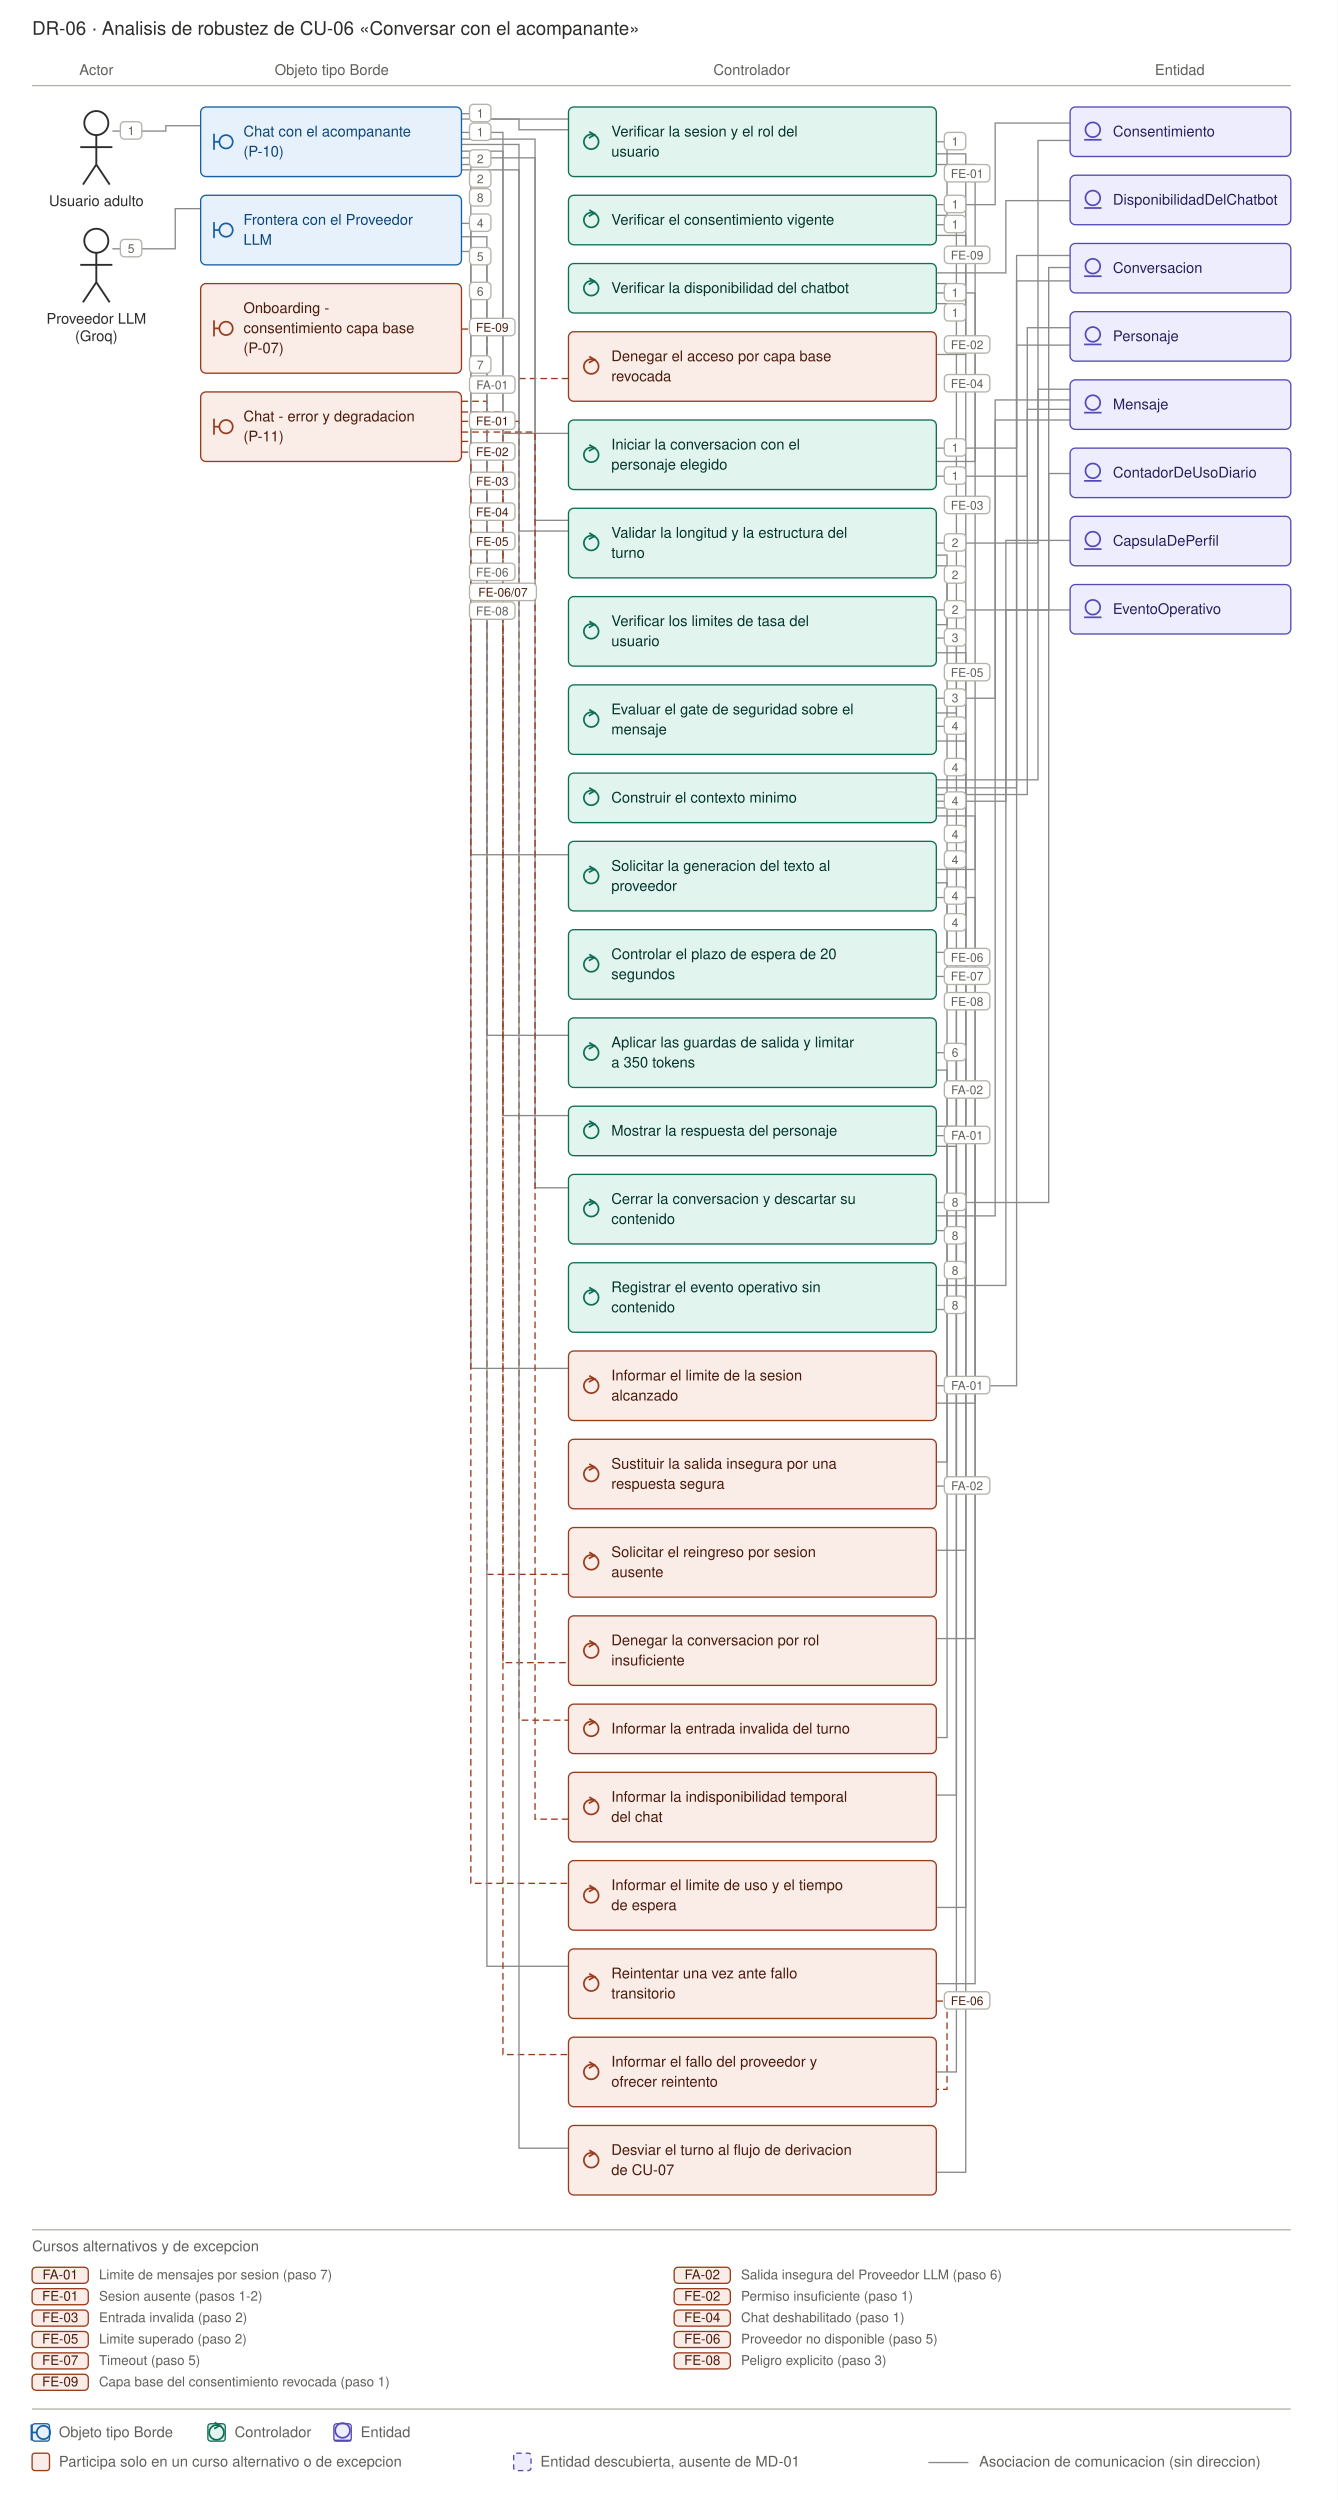
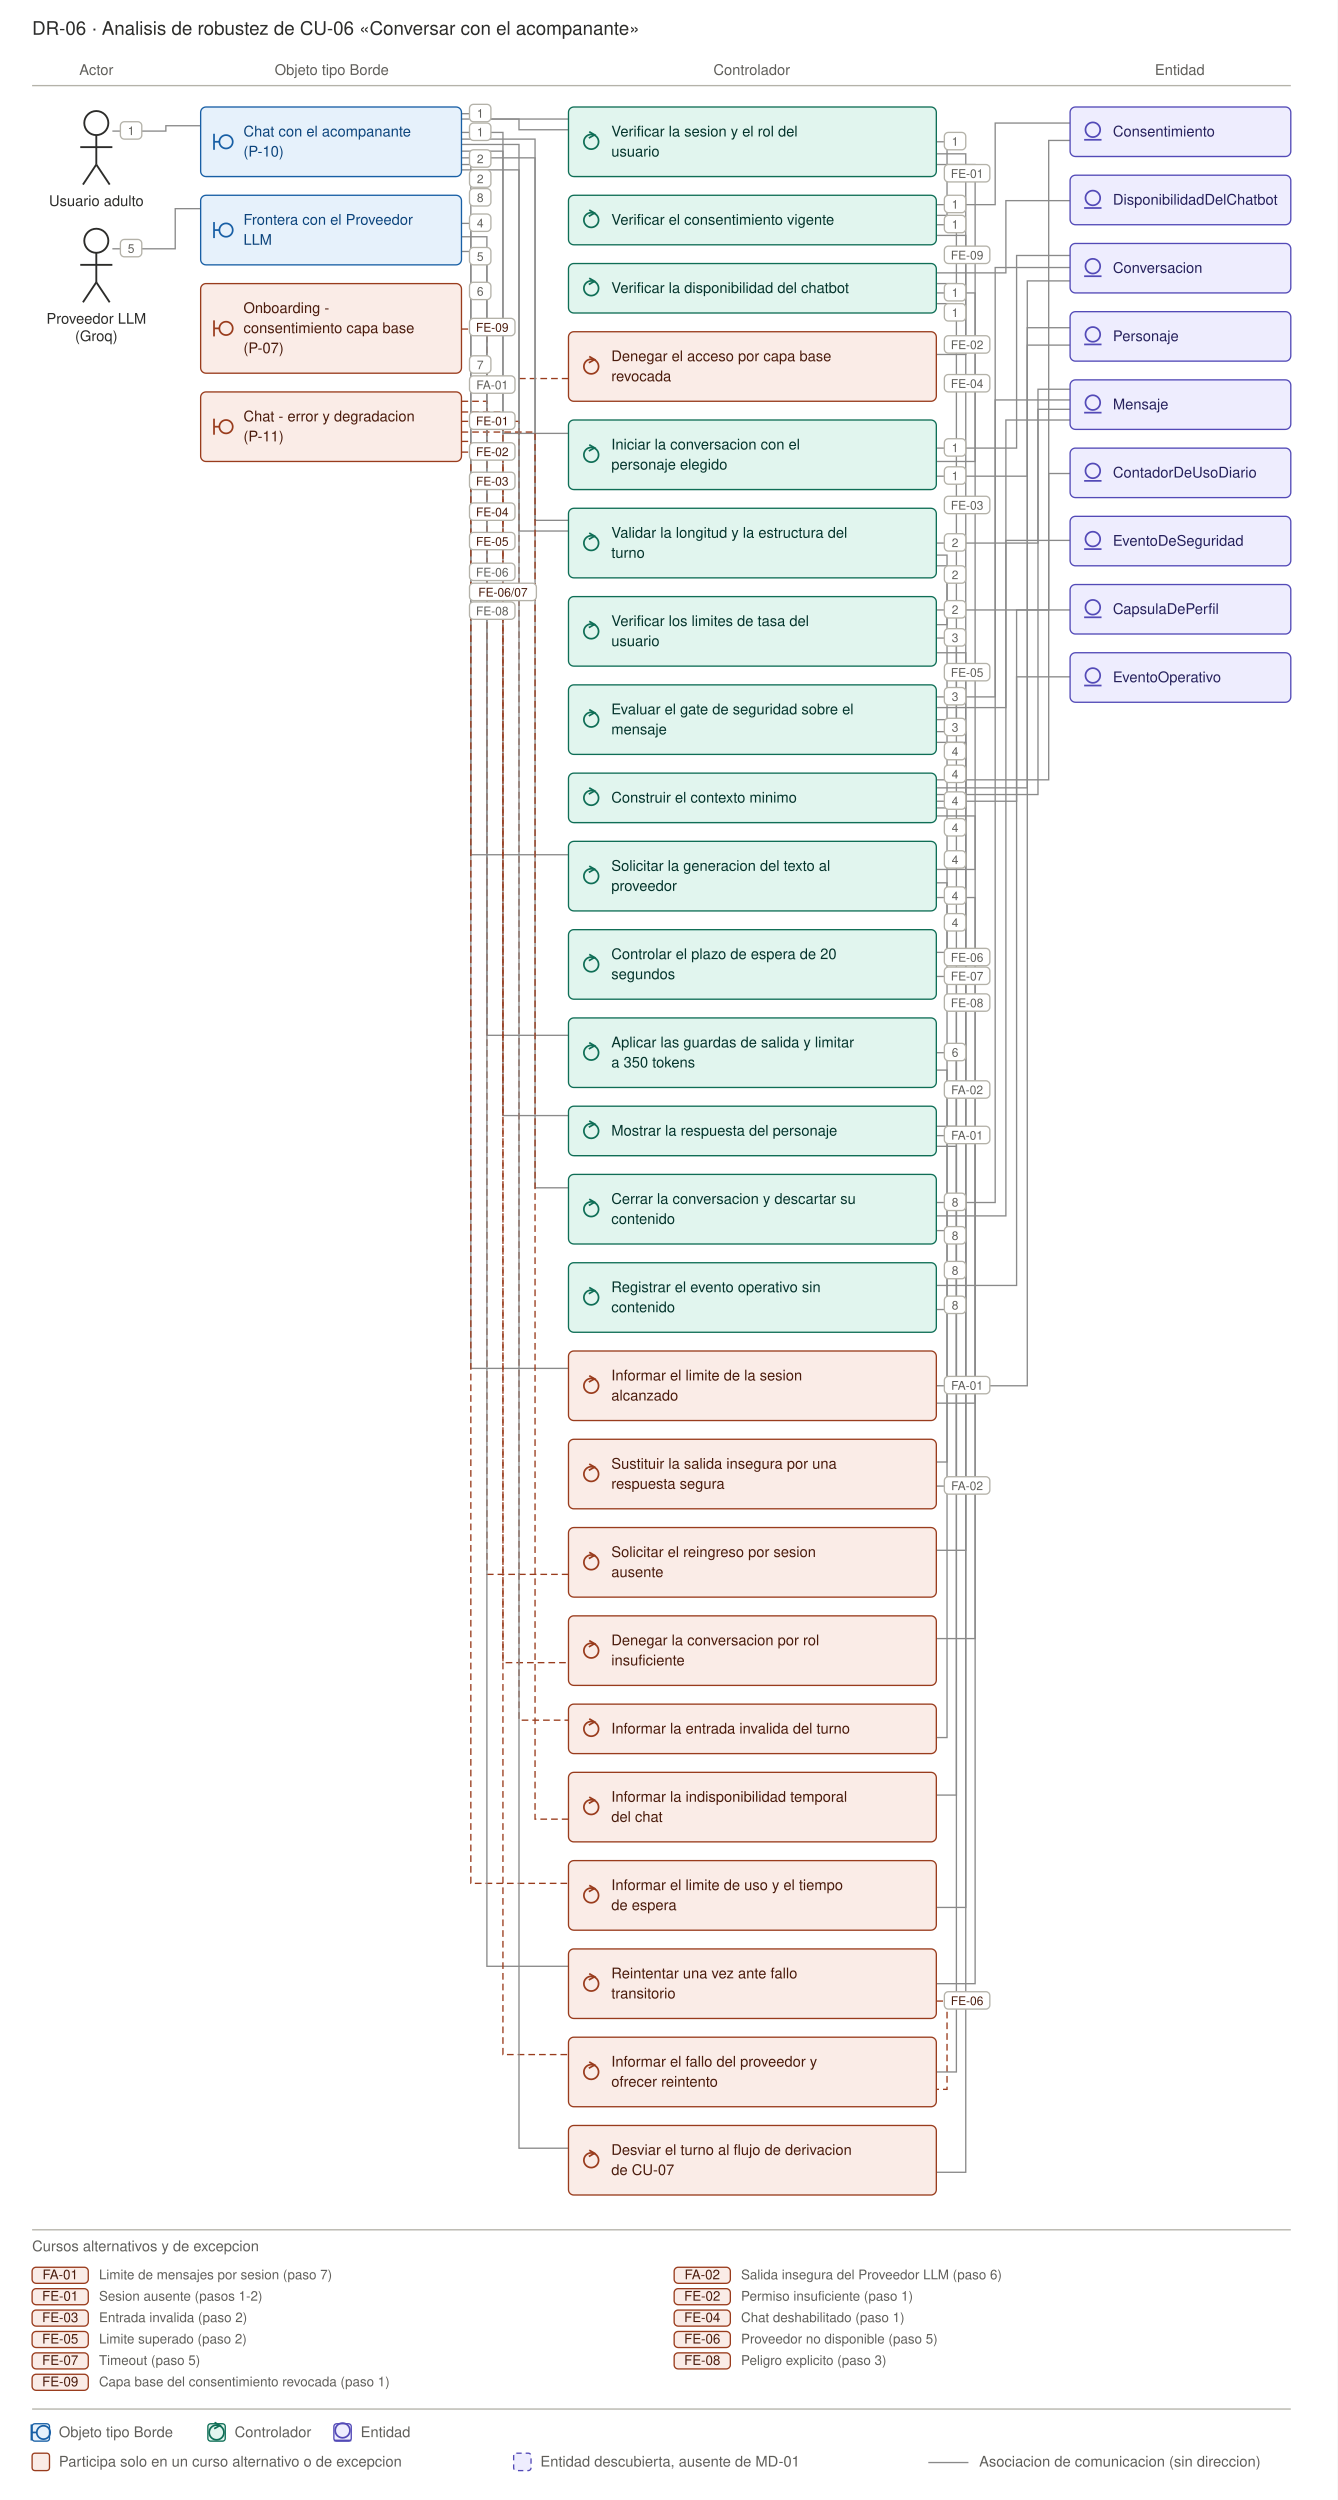
<svg xmlns="http://www.w3.org/2000/svg" width="1000" height="1869" viewBox="0 0 1000 1869" role="img" font-family="Segoe UI, Helvetica, Arial, sans-serif">
  <rect x="0" y="0" width="1000" height="1869" fill="#FFFFFF" />
  <text x="24" y="26" font-size="14" font-weight="500" fill="#2C2C2A">DR-06 · Analisis de robustez de CU-06 «Conversar con el acompanante»</text>
  <g font-size="11" font-weight="500" fill="#5F5E5A" text-anchor="middle">
    <text x="72" y="56">Actor</text>
    <text x="248" y="56">Objeto tipo Borde</text>
    <text x="562" y="56">Controlador</text>
    <text x="882" y="56">Entidad</text>
  </g>
  <line x1="24" y1="64" x2="965" y2="64" stroke="#B4B2A9" stroke-width="1" />
  <g fill="none" stroke="#8a8a8a" stroke-width="1">
    <polyline points="84,98 124,98 124,94 150,94" />
    <polyline points="84,186 131,186 131,156 150,156" />
    <polyline points="345,85 352,85 352,89 425,89" />
    <polyline points="700,106 708,106 708,161 700,161" />
    <polyline points="700,153 744,153 744,92 800,92" />
    <polyline points="700,168 715,168 715,212 700,212" />
    <polyline points="700,176 722,176 722,265 700,265" />
    <polyline points="345,246 364,246 364,283 425,283" stroke="#993C1D" stroke-dasharray="5 3" />
    <polyline points="700,204 752,204 752,150 800,150" />
    <polyline points="700,219 729,219 729,345 700,345" />
    <polyline points="700,335 760,335 760,191 800,191" />
    <polyline points="700,356 768,356 768,245 800,245" />
    <polyline points="345,99 376,99 376,324 425,324" />
    <polyline points="345,89 388,89 388,97 425,97" />
    <polyline points="345,104 400,104 400,389 425,389" />
    <polyline points="700,406 776,406 776,291 800,291" />
    <polyline points="700,415 708,415 708,467 700,467" />
    <polyline points="700,456 784,456 784,354 800,354" />
-     <polyline points="700,477 715,477 715,533 700,533" />
-     <polyline points="700,522 744,522 744,299 800,299" />
-     <polyline points="700,543 722,543 722,604 700,604" />
-     <polyline points="700,599 752,599 752,404 800,404" />
-     <polyline points="700,589 760,589 760,258 800,258" />
-     <polyline points="700,594 768,594 768,306 800,306" />
-     <polyline points="700,583 776,583 776,105 800,105" />
+     <polyline points="700,477 715,477 715,538 700,538" />
+     <polyline points="700,521 744,521 744,299 800,299" />
+     <polyline points="700,529 752,529 752,404 800,404" />
+     <polyline points="700,547 722,547 722,604 700,604" />
+     <polyline points="700,599 760,599 760,456 800,456" />
+     <polyline points="700,589 768,589 768,258 800,258" />
+     <polyline points="700,594 776,594 776,306 800,306" />
+     <polyline points="700,583 784,583 784,105 800,105" />
    <polyline points="700,610 729,610 729,650 700,650" />
    <polyline points="345,167 352,167 352,639 425,639" />
    <polyline points="700,660 708,660 708,712 700,712" />
    <polyline points="345,177 364,177 364,774 425,774" />
    <polyline points="700,787 715,787 715,842 700,842" />
    <polyline points="345,113 376,113 376,834 425,834" />
    <polyline points="345,108 388,108 388,397 425,397" />
    <polyline points="345,118 400,118 400,888 425,888" />
-     <polyline points="700,899 784,899 784,200 800,200" />
-     <polyline points="700,909 744,909 744,314 800,314" />
+     <polyline points="700,899 744,899 744,200 800,200" />
+     <polyline points="700,909 752,909 752,314 800,314" />
    <polyline points="700,920 722,920 722,979 700,979" />
-     <polyline points="700,961 752,961 752,456 800,456" />
+     <polyline points="700,961 760,961 760,506 800,506" />
    <polyline points="700,849 729,849 729,1049 700,1049" />
-     <polyline points="700,1036 760,1036 760,210 800,210" />
+     <polyline points="700,1036 768,1036 768,210 800,210" />
    <polyline points="345,123 352,123 352,1023 425,1023" />
    <polyline points="700,800 708,800 708,1093 700,1093" />
    <polyline points="700,1111 715,1111 715,857 700,857" />
    <polyline points="700,115 722,115 722,1159 700,1159" />
    <polyline points="345,300 364,300 364,1177 425,1177" stroke="#993C1D" stroke-dasharray="5 3" />
    <polyline points="700,123 729,123 729,1225 700,1225" />
    <polyline points="345,308 376,308 376,1243 425,1243" stroke="#993C1D" stroke-dasharray="5 3" />
    <polyline points="700,423 708,423 708,1299 700,1299" />
    <polyline points="345,315 388,315 388,1286 425,1286" stroke="#993C1D" stroke-dasharray="5 3" />
    <polyline points="700,227 715,227 715,1342 700,1342" />
    <polyline points="345,323 400,323 400,1360 425,1360" stroke="#993C1D" stroke-dasharray="5 3" />
    <polyline points="700,488 722,488 722,1426 700,1426" />
    <polyline points="345,330 352,330 352,1408 425,1408" stroke="#993C1D" stroke-dasharray="5 3" />
    <polyline points="700,671 729,671 729,1483 700,1483" />
    <polyline points="345,188 364,188 364,1470 425,1470" />
    <polyline points="700,1496 708,1496 708,1562 700,1562" stroke="#993C1D" stroke-dasharray="5 3" />
    <polyline points="700,730 715,730 715,1549 700,1549" />
    <polyline points="345,338 376,338 376,1536 425,1536" stroke="#993C1D" stroke-dasharray="5 3" />
-     <polyline points="700,554 722,554 722,1624 700,1624" />
+     <polyline points="700,555 722,555 722,1624 700,1624" />
    <polyline points="345,127 388,127 388,1606 425,1606" />
  </g>
  <g fill="none" stroke="#2C2C2A" stroke-width="1.4">
    <circle cx="72.0" cy="92" r="9" />
    <line x1="72.0" y1="101" x2="72.0" y2="123" />
    <line x1="60.0" y1="110" x2="84.0" y2="110" />
    <line x1="72.0" y1="123" x2="62.0" y2="138" />
    <line x1="72.0" y1="123" x2="82.0" y2="138" />
  </g>
  <g font-size="11" text-anchor="middle" fill="#2C2C2A">
    <text x="72" y="154">Usuario adulto</text>
  </g>
  <g fill="none" stroke="#2C2C2A" stroke-width="1.4">
    <circle cx="72.0" cy="180" r="9" />
    <line x1="72.0" y1="189" x2="72.0" y2="211" />
    <line x1="60.0" y1="198" x2="84.0" y2="198" />
    <line x1="72.0" y1="211" x2="62.0" y2="226" />
    <line x1="72.0" y1="211" x2="82.0" y2="226" />
  </g>
  <g font-size="11" text-anchor="middle" fill="#2C2C2A">
    <text x="72" y="242">Proveedor LLM</text>
    <text x="72" y="255">(Groq)</text>
  </g>
  <rect x="150" y="80" width="195" height="52" rx="4" fill="#E6F1FB" stroke="#185FA5" />
  <g fill="none" stroke="#185FA5" stroke-width="1.3">
    <line x1="160" y1="100.0" x2="160" y2="112.0" />
    <line x1="160" y1="106.0" x2="164" y2="106.0" />
    <circle cx="169" cy="106.0" r="5" />
  </g>
  <g font-size="11" fill="#0C447C">
    <text x="182" y="102">Chat con el acompanante</text>
    <text x="182" y="117">(P-10)</text>
  </g>
  <rect x="150" y="146" width="195" height="52" rx="4" fill="#E6F1FB" stroke="#185FA5" />
  <g fill="none" stroke="#185FA5" stroke-width="1.3">
    <line x1="160" y1="166.0" x2="160" y2="178.0" />
    <line x1="160" y1="172.0" x2="164" y2="172.0" />
    <circle cx="169" cy="172.0" r="5" />
  </g>
  <g font-size="11" fill="#0C447C">
    <text x="182" y="168">Frontera con el Proveedor</text>
    <text x="182" y="183">LLM</text>
  </g>
  <rect x="150" y="212" width="195" height="67" rx="4" fill="#FAECE7" stroke="#993C1D" />
  <g fill="none" stroke="#993C1D" stroke-width="1.3">
    <line x1="160" y1="239.5" x2="160" y2="251.5" />
    <line x1="160" y1="245.5" x2="164" y2="245.5" />
    <circle cx="169" cy="245.5" r="5" />
  </g>
  <g font-size="11" fill="#4A1B0C">
    <text x="182" y="234">Onboarding -</text>
    <text x="182" y="249">consentimiento capa base</text>
    <text x="182" y="264">(P-07)</text>
  </g>
  <rect x="150" y="293" width="195" height="52" rx="4" fill="#FAECE7" stroke="#993C1D" />
  <g fill="none" stroke="#993C1D" stroke-width="1.3">
    <line x1="160" y1="313.0" x2="160" y2="325.0" />
    <line x1="160" y1="319.0" x2="164" y2="319.0" />
    <circle cx="169" cy="319.0" r="5" />
  </g>
  <g font-size="11" fill="#4A1B0C">
    <text x="182" y="315">Chat - error y degradacion</text>
    <text x="182" y="330">(P-11)</text>
  </g>
  <rect x="425" y="80" width="275" height="52" rx="4" fill="#E1F5EE" stroke="#0F6E56" />
  <g fill="none" stroke="#0F6E56" stroke-width="1.3">
    <circle cx="442" cy="106.0" r="5.5" />
    <polyline points="440.5,98.5 444.5,100.8 440.2,103.2" />
  </g>
  <g font-size="11" fill="#04342C">
    <text x="457" y="102">Verificar la sesion y el rol del</text>
    <text x="457" y="117">usuario</text>
  </g>
  <rect x="425" y="146" width="275" height="37" rx="4" fill="#E1F5EE" stroke="#0F6E56" />
  <g fill="none" stroke="#0F6E56" stroke-width="1.3">
    <circle cx="442" cy="164.5" r="5.5" />
    <polyline points="440.5,157.0 444.5,159.3 440.2,161.7" />
  </g>
  <g font-size="11" fill="#04342C">
    <text x="457" y="168">Verificar el consentimiento vigente</text>
  </g>
  <rect x="425" y="197" width="275" height="37" rx="4" fill="#E1F5EE" stroke="#0F6E56" />
  <g fill="none" stroke="#0F6E56" stroke-width="1.3">
    <circle cx="442" cy="215.5" r="5.5" />
    <polyline points="440.5,208.0 444.5,210.3 440.2,212.7" />
  </g>
  <g font-size="11" fill="#04342C">
    <text x="457" y="219">Verificar la disponibilidad del chatbot</text>
  </g>
  <rect x="425" y="248" width="275" height="52" rx="4" fill="#FAECE7" stroke="#993C1D" />
  <g fill="none" stroke="#993C1D" stroke-width="1.3">
    <circle cx="442" cy="274.0" r="5.5" />
    <polyline points="440.5,266.5 444.5,268.8 440.2,271.2" />
  </g>
  <g font-size="11" fill="#4A1B0C">
    <text x="457" y="270">Denegar el acceso por capa base</text>
    <text x="457" y="285">revocada</text>
  </g>
  <rect x="425" y="314" width="275" height="52" rx="4" fill="#E1F5EE" stroke="#0F6E56" />
  <g fill="none" stroke="#0F6E56" stroke-width="1.3">
    <circle cx="442" cy="340.0" r="5.5" />
    <polyline points="440.5,332.5 444.5,334.8 440.2,337.2" />
  </g>
  <g font-size="11" fill="#04342C">
    <text x="457" y="336">Iniciar la conversacion con el</text>
    <text x="457" y="351">personaje elegido</text>
  </g>
  <rect x="425" y="380" width="275" height="52" rx="4" fill="#E1F5EE" stroke="#0F6E56" />
  <g fill="none" stroke="#0F6E56" stroke-width="1.3">
    <circle cx="442" cy="406.0" r="5.5" />
    <polyline points="440.5,398.5 444.5,400.8 440.2,403.2" />
  </g>
  <g font-size="11" fill="#04342C">
    <text x="457" y="402">Validar la longitud y la estructura del</text>
    <text x="457" y="417">turno</text>
  </g>
  <rect x="425" y="446" width="275" height="52" rx="4" fill="#E1F5EE" stroke="#0F6E56" />
  <g fill="none" stroke="#0F6E56" stroke-width="1.3">
    <circle cx="442" cy="472.0" r="5.5" />
    <polyline points="440.5,464.5 444.5,466.8 440.2,469.2" />
  </g>
  <g font-size="11" fill="#04342C">
    <text x="457" y="468">Verificar los limites de tasa del</text>
    <text x="457" y="483">usuario</text>
  </g>
  <rect x="425" y="512" width="275" height="52" rx="4" fill="#E1F5EE" stroke="#0F6E56" />
  <g fill="none" stroke="#0F6E56" stroke-width="1.3">
    <circle cx="442" cy="538.0" r="5.5" />
    <polyline points="440.5,530.5 444.5,532.8 440.2,535.2" />
  </g>
  <g font-size="11" fill="#04342C">
    <text x="457" y="534">Evaluar el gate de seguridad sobre el</text>
    <text x="457" y="549">mensaje</text>
  </g>
  <rect x="425" y="578" width="275" height="37" rx="4" fill="#E1F5EE" stroke="#0F6E56" />
  <g fill="none" stroke="#0F6E56" stroke-width="1.3">
    <circle cx="442" cy="596.5" r="5.5" />
    <polyline points="440.5,589.0 444.5,591.3 440.2,593.7" />
  </g>
  <g font-size="11" fill="#04342C">
    <text x="457" y="600">Construir el contexto minimo</text>
  </g>
  <rect x="425" y="629" width="275" height="52" rx="4" fill="#E1F5EE" stroke="#0F6E56" />
  <g fill="none" stroke="#0F6E56" stroke-width="1.3">
    <circle cx="442" cy="655.0" r="5.5" />
    <polyline points="440.5,647.5 444.5,649.8 440.2,652.2" />
  </g>
  <g font-size="11" fill="#04342C">
    <text x="457" y="651">Solicitar la generacion del texto al</text>
    <text x="457" y="666">proveedor</text>
  </g>
  <rect x="425" y="695" width="275" height="52" rx="4" fill="#E1F5EE" stroke="#0F6E56" />
  <g fill="none" stroke="#0F6E56" stroke-width="1.3">
    <circle cx="442" cy="721.0" r="5.5" />
    <polyline points="440.5,713.5 444.5,715.8 440.2,718.2" />
  </g>
  <g font-size="11" fill="#04342C">
    <text x="457" y="717">Controlar el plazo de espera de 20</text>
    <text x="457" y="732">segundos</text>
  </g>
  <rect x="425" y="761" width="275" height="52" rx="4" fill="#E1F5EE" stroke="#0F6E56" />
  <g fill="none" stroke="#0F6E56" stroke-width="1.3">
    <circle cx="442" cy="787.0" r="5.5" />
    <polyline points="440.5,779.5 444.5,781.8 440.2,784.2" />
  </g>
  <g font-size="11" fill="#04342C">
    <text x="457" y="783">Aplicar las guardas de salida y limitar</text>
    <text x="457" y="798">a 350 tokens</text>
  </g>
  <rect x="425" y="827" width="275" height="37" rx="4" fill="#E1F5EE" stroke="#0F6E56" />
  <g fill="none" stroke="#0F6E56" stroke-width="1.3">
    <circle cx="442" cy="845.5" r="5.5" />
    <polyline points="440.5,838.0 444.5,840.3 440.2,842.7" />
  </g>
  <g font-size="11" fill="#04342C">
    <text x="457" y="849">Mostrar la respuesta del personaje</text>
  </g>
  <rect x="425" y="878" width="275" height="52" rx="4" fill="#E1F5EE" stroke="#0F6E56" />
  <g fill="none" stroke="#0F6E56" stroke-width="1.3">
    <circle cx="442" cy="904.0" r="5.5" />
    <polyline points="440.5,896.5 444.5,898.8 440.2,901.2" />
  </g>
  <g font-size="11" fill="#04342C">
    <text x="457" y="900">Cerrar la conversacion y descartar su</text>
    <text x="457" y="915">contenido</text>
  </g>
  <rect x="425" y="944" width="275" height="52" rx="4" fill="#E1F5EE" stroke="#0F6E56" />
  <g fill="none" stroke="#0F6E56" stroke-width="1.3">
    <circle cx="442" cy="970.0" r="5.5" />
    <polyline points="440.5,962.5 444.5,964.8 440.2,967.2" />
  </g>
  <g font-size="11" fill="#04342C">
    <text x="457" y="966">Registrar el evento operativo sin</text>
    <text x="457" y="981">contenido</text>
  </g>
  <rect x="425" y="1010" width="275" height="52" rx="4" fill="#FAECE7" stroke="#993C1D" />
  <g fill="none" stroke="#993C1D" stroke-width="1.3">
    <circle cx="442" cy="1036.0" r="5.5" />
    <polyline points="440.5,1028.5 444.5,1030.8 440.2,1033.2" />
  </g>
  <g font-size="11" fill="#4A1B0C">
    <text x="457" y="1032">Informar el limite de la sesion</text>
    <text x="457" y="1047">alcanzado</text>
  </g>
  <rect x="425" y="1076" width="275" height="52" rx="4" fill="#FAECE7" stroke="#993C1D" />
  <g fill="none" stroke="#993C1D" stroke-width="1.3">
    <circle cx="442" cy="1102.0" r="5.5" />
    <polyline points="440.5,1094.5 444.5,1096.8 440.2,1099.2" />
  </g>
  <g font-size="11" fill="#4A1B0C">
    <text x="457" y="1098">Sustituir la salida insegura por una</text>
    <text x="457" y="1113">respuesta segura</text>
  </g>
  <rect x="425" y="1142" width="275" height="52" rx="4" fill="#FAECE7" stroke="#993C1D" />
  <g fill="none" stroke="#993C1D" stroke-width="1.3">
    <circle cx="442" cy="1168.0" r="5.5" />
    <polyline points="440.5,1160.5 444.5,1162.8 440.2,1165.2" />
  </g>
  <g font-size="11" fill="#4A1B0C">
    <text x="457" y="1164">Solicitar el reingreso por sesion</text>
    <text x="457" y="1179">ausente</text>
  </g>
  <rect x="425" y="1208" width="275" height="52" rx="4" fill="#FAECE7" stroke="#993C1D" />
  <g fill="none" stroke="#993C1D" stroke-width="1.3">
    <circle cx="442" cy="1234.0" r="5.5" />
    <polyline points="440.5,1226.5 444.5,1228.8 440.2,1231.2" />
  </g>
  <g font-size="11" fill="#4A1B0C">
    <text x="457" y="1230">Denegar la conversacion por rol</text>
    <text x="457" y="1245">insuficiente</text>
  </g>
  <rect x="425" y="1274" width="275" height="37" rx="4" fill="#FAECE7" stroke="#993C1D" />
  <g fill="none" stroke="#993C1D" stroke-width="1.3">
    <circle cx="442" cy="1292.5" r="5.5" />
    <polyline points="440.5,1285.0 444.5,1287.3 440.2,1289.7" />
  </g>
  <g font-size="11" fill="#4A1B0C">
    <text x="457" y="1296">Informar la entrada invalida del turno</text>
  </g>
  <rect x="425" y="1325" width="275" height="52" rx="4" fill="#FAECE7" stroke="#993C1D" />
  <g fill="none" stroke="#993C1D" stroke-width="1.3">
    <circle cx="442" cy="1351.0" r="5.5" />
    <polyline points="440.5,1343.5 444.5,1345.8 440.2,1348.2" />
  </g>
  <g font-size="11" fill="#4A1B0C">
    <text x="457" y="1347">Informar la indisponibilidad temporal</text>
    <text x="457" y="1362">del chat</text>
  </g>
  <rect x="425" y="1391" width="275" height="52" rx="4" fill="#FAECE7" stroke="#993C1D" />
  <g fill="none" stroke="#993C1D" stroke-width="1.3">
    <circle cx="442" cy="1417.0" r="5.5" />
    <polyline points="440.5,1409.5 444.5,1411.8 440.2,1414.2" />
  </g>
  <g font-size="11" fill="#4A1B0C">
    <text x="457" y="1413">Informar el limite de uso y el tiempo</text>
    <text x="457" y="1428">de espera</text>
  </g>
  <rect x="425" y="1457" width="275" height="52" rx="4" fill="#FAECE7" stroke="#993C1D" />
  <g fill="none" stroke="#993C1D" stroke-width="1.3">
    <circle cx="442" cy="1483.0" r="5.5" />
    <polyline points="440.5,1475.5 444.5,1477.8 440.2,1480.2" />
  </g>
  <g font-size="11" fill="#4A1B0C">
    <text x="457" y="1479">Reintentar una vez ante fallo</text>
    <text x="457" y="1494">transitorio</text>
  </g>
  <rect x="425" y="1523" width="275" height="52" rx="4" fill="#FAECE7" stroke="#993C1D" />
  <g fill="none" stroke="#993C1D" stroke-width="1.3">
    <circle cx="442" cy="1549.0" r="5.5" />
    <polyline points="440.5,1541.5 444.5,1543.8 440.2,1546.2" />
  </g>
  <g font-size="11" fill="#4A1B0C">
    <text x="457" y="1545">Informar el fallo del proveedor y</text>
    <text x="457" y="1560">ofrecer reintento</text>
  </g>
  <rect x="425" y="1589" width="275" height="52" rx="4" fill="#FAECE7" stroke="#993C1D" />
  <g fill="none" stroke="#993C1D" stroke-width="1.3">
    <circle cx="442" cy="1615.0" r="5.5" />
    <polyline points="440.5,1607.5 444.5,1609.8 440.2,1612.2" />
  </g>
  <g font-size="11" fill="#4A1B0C">
    <text x="457" y="1611">Desviar el turno al flujo de derivacion</text>
    <text x="457" y="1626">de CU-07</text>
  </g>
  <rect x="800" y="80" width="165" height="37" rx="4" fill="#EEEDFE" stroke="#534AB7" />
  <g fill="none" stroke="#534AB7" stroke-width="1.3">
    <circle cx="817" cy="97.0" r="5.5" />
    <line x1="810.5" y1="104.5" x2="823.5" y2="104.5" />
  </g>
  <g font-size="11" fill="#26215C">
    <text x="832" y="102">Consentimiento</text>
  </g>
  <rect x="800" y="131" width="165" height="37" rx="4" fill="#EEEDFE" stroke="#534AB7" />
  <g fill="none" stroke="#534AB7" stroke-width="1.3">
    <circle cx="817" cy="148.0" r="5.5" />
    <line x1="810.5" y1="155.5" x2="823.5" y2="155.5" />
  </g>
  <g font-size="11" fill="#26215C">
    <text x="832" y="153">DisponibilidadDelChatbot</text>
  </g>
  <rect x="800" y="182" width="165" height="37" rx="4" fill="#EEEDFE" stroke="#534AB7" />
  <g fill="none" stroke="#534AB7" stroke-width="1.3">
    <circle cx="817" cy="199.0" r="5.5" />
    <line x1="810.5" y1="206.5" x2="823.5" y2="206.5" />
  </g>
  <g font-size="11" fill="#26215C">
    <text x="832" y="204">Conversacion</text>
  </g>
  <rect x="800" y="233" width="165" height="37" rx="4" fill="#EEEDFE" stroke="#534AB7" />
  <g fill="none" stroke="#534AB7" stroke-width="1.3">
    <circle cx="817" cy="250.0" r="5.5" />
    <line x1="810.5" y1="257.5" x2="823.5" y2="257.5" />
  </g>
  <g font-size="11" fill="#26215C">
    <text x="832" y="255">Personaje</text>
  </g>
  <rect x="800" y="284" width="165" height="37" rx="4" fill="#EEEDFE" stroke="#534AB7" />
  <g fill="none" stroke="#534AB7" stroke-width="1.3">
    <circle cx="817" cy="301.0" r="5.5" />
    <line x1="810.5" y1="308.5" x2="823.5" y2="308.5" />
  </g>
  <g font-size="11" fill="#26215C">
    <text x="832" y="306">Mensaje</text>
  </g>
  <rect x="800" y="335" width="165" height="37" rx="4" fill="#EEEDFE" stroke="#534AB7" />
  <g fill="none" stroke="#534AB7" stroke-width="1.3">
    <circle cx="817" cy="352.0" r="5.5" />
    <line x1="810.5" y1="359.5" x2="823.5" y2="359.5" />
  </g>
  <g font-size="11" fill="#26215C">
    <text x="832" y="357">ContadorDeUsoDiario</text>
  </g>
  <rect x="800" y="386" width="165" height="37" rx="4" fill="#EEEDFE" stroke="#534AB7" />
  <g fill="none" stroke="#534AB7" stroke-width="1.3">
    <circle cx="817" cy="403.0" r="5.5" />
    <line x1="810.5" y1="410.5" x2="823.5" y2="410.5" />
  </g>
  <g font-size="11" fill="#26215C">
-     <text x="832" y="408">CapsulaDePerfil</text>
+     <text x="832" y="408">EventoDeSeguridad</text>
  </g>
  <rect x="800" y="437" width="165" height="37" rx="4" fill="#EEEDFE" stroke="#534AB7" />
  <g fill="none" stroke="#534AB7" stroke-width="1.3">
    <circle cx="817" cy="454.0" r="5.5" />
    <line x1="810.5" y1="461.5" x2="823.5" y2="461.5" />
  </g>
  <g font-size="11" fill="#26215C">
-     <text x="832" y="459">EventoOperativo</text>
+     <text x="832" y="459">CapsulaDePerfil</text>
+   </g>
+   <rect x="800" y="488" width="165" height="37" rx="4" fill="#EEEDFE" stroke="#534AB7" />
+   <g fill="none" stroke="#534AB7" stroke-width="1.3">
+     <circle cx="817" cy="505.0" r="5.5" />
+     <line x1="810.5" y1="512.5" x2="823.5" y2="512.5" />
+   </g>
+   <g font-size="11" fill="#26215C">
+     <text x="832" y="510">EventoOperativo</text>
  </g>
  <g font-size="9" text-anchor="middle">
    <rect x="90" y="91" width="16" height="13" rx="3" fill="#FFFFFF" stroke="#B4B2A9" />
    <text x="98" y="101" fill="#5F5E5A">1</text>
    <rect x="90" y="179" width="16" height="13" rx="3" fill="#FFFFFF" stroke="#B4B2A9" />
    <text x="98" y="189" fill="#5F5E5A">5</text>
    <rect x="351" y="78" width="16" height="13" rx="3" fill="#FFFFFF" stroke="#B4B2A9" />
    <text x="359" y="88" fill="#5F5E5A">1</text>
    <rect x="706" y="99" width="16" height="13" rx="3" fill="#FFFFFF" stroke="#B4B2A9" />
    <text x="714" y="109" fill="#5F5E5A">1</text>
    <rect x="706" y="146" width="16" height="13" rx="3" fill="#FFFFFF" stroke="#B4B2A9" />
    <text x="714" y="156" fill="#5F5E5A">1</text>
    <rect x="706" y="161" width="16" height="13" rx="3" fill="#FFFFFF" stroke="#B4B2A9" />
    <text x="714" y="171" fill="#5F5E5A">1</text>
    <rect x="706" y="184" width="34" height="13" rx="3" fill="#FFFFFF" stroke="#B4B2A9" />
    <text x="723" y="194" fill="#5F5E5A">FE-09</text>
    <rect x="351" y="238" width="34" height="13" rx="3" fill="#FFFFFF" stroke="#B4B2A9" />
    <text x="368" y="248" fill="#4A1B0C">FE-09</text>
    <rect x="706" y="212" width="16" height="13" rx="3" fill="#FFFFFF" stroke="#B4B2A9" />
    <text x="714" y="222" fill="#5F5E5A">1</text>
    <rect x="706" y="227" width="16" height="13" rx="3" fill="#FFFFFF" stroke="#B4B2A9" />
    <text x="714" y="237" fill="#5F5E5A">1</text>
    <rect x="706" y="328" width="16" height="13" rx="3" fill="#FFFFFF" stroke="#B4B2A9" />
    <text x="714" y="338" fill="#5F5E5A">1</text>
    <rect x="706" y="349" width="16" height="13" rx="3" fill="#FFFFFF" stroke="#B4B2A9" />
    <text x="714" y="359" fill="#5F5E5A">1</text>
    <rect x="351" y="92" width="16" height="13" rx="3" fill="#FFFFFF" stroke="#B4B2A9" />
    <text x="359" y="102" fill="#5F5E5A">1</text>
    <rect x="351" y="112" width="16" height="13" rx="3" fill="#FFFFFF" stroke="#B4B2A9" />
    <text x="359" y="122" fill="#5F5E5A">2</text>
    <rect x="351" y="127" width="16" height="13" rx="3" fill="#FFFFFF" stroke="#B4B2A9" />
    <text x="359" y="137" fill="#5F5E5A">2</text>
    <rect x="706" y="399" width="16" height="13" rx="3" fill="#FFFFFF" stroke="#B4B2A9" />
    <text x="714" y="409" fill="#5F5E5A">2</text>
    <rect x="706" y="423" width="16" height="13" rx="3" fill="#FFFFFF" stroke="#B4B2A9" />
    <text x="714" y="433" fill="#5F5E5A">2</text>
    <rect x="706" y="449" width="16" height="13" rx="3" fill="#FFFFFF" stroke="#B4B2A9" />
    <text x="714" y="459" fill="#5F5E5A">2</text>
    <rect x="706" y="470" width="16" height="13" rx="3" fill="#FFFFFF" stroke="#B4B2A9" />
    <text x="714" y="480" fill="#5F5E5A">3</text>
-     <rect x="706" y="515" width="16" height="13" rx="3" fill="#FFFFFF" stroke="#B4B2A9" />
-     <text x="714" y="525" fill="#5F5E5A">3</text>
-     <rect x="706" y="536" width="16" height="13" rx="3" fill="#FFFFFF" stroke="#B4B2A9" />
-     <text x="714" y="546" fill="#5F5E5A">4</text>
+     <rect x="706" y="514" width="16" height="13" rx="3" fill="#FFFFFF" stroke="#B4B2A9" />
+     <text x="714" y="524" fill="#5F5E5A">3</text>
+     <rect x="706" y="537" width="16" height="13" rx="3" fill="#FFFFFF" stroke="#B4B2A9" />
+     <text x="714" y="547" fill="#5F5E5A">3</text>
+     <rect x="706" y="555" width="16" height="13" rx="3" fill="#FFFFFF" stroke="#B4B2A9" />
+     <text x="714" y="565" fill="#5F5E5A">4</text>
    <rect x="706" y="592" width="16" height="13" rx="3" fill="#FFFFFF" stroke="#B4B2A9" />
    <text x="714" y="602" fill="#5F5E5A">4</text>
-     <rect x="706" y="567" width="16" height="13" rx="3" fill="#FFFFFF" stroke="#B4B2A9" />
-     <text x="714" y="577" fill="#5F5E5A">4</text>
-     <rect x="706" y="617" width="16" height="13" rx="3" fill="#FFFFFF" stroke="#B4B2A9" />
-     <text x="714" y="627" fill="#5F5E5A">4</text>
+     <rect x="706" y="612" width="16" height="13" rx="3" fill="#FFFFFF" stroke="#B4B2A9" />
+     <text x="714" y="622" fill="#5F5E5A">4</text>
+     <rect x="706" y="572" width="16" height="13" rx="3" fill="#FFFFFF" stroke="#B4B2A9" />
+     <text x="714" y="582" fill="#5F5E5A">4</text>
    <rect x="706" y="636" width="16" height="13" rx="3" fill="#FFFFFF" stroke="#B4B2A9" />
    <text x="714" y="646" fill="#5F5E5A">4</text>
    <rect x="706" y="663" width="16" height="13" rx="3" fill="#FFFFFF" stroke="#B4B2A9" />
    <text x="714" y="673" fill="#5F5E5A">4</text>
    <rect x="351" y="160" width="16" height="13" rx="3" fill="#FFFFFF" stroke="#B4B2A9" />
    <text x="359" y="170" fill="#5F5E5A">4</text>
    <rect x="706" y="683" width="16" height="13" rx="3" fill="#FFFFFF" stroke="#B4B2A9" />
    <text x="714" y="693" fill="#5F5E5A">4</text>
    <rect x="351" y="185" width="16" height="13" rx="3" fill="#FFFFFF" stroke="#B4B2A9" />
    <text x="359" y="195" fill="#5F5E5A">5</text>
    <rect x="706" y="780" width="16" height="13" rx="3" fill="#FFFFFF" stroke="#B4B2A9" />
    <text x="714" y="790" fill="#5F5E5A">6</text>
    <rect x="351" y="211" width="16" height="13" rx="3" fill="#FFFFFF" stroke="#B4B2A9" />
    <text x="359" y="221" fill="#5F5E5A">6</text>
    <rect x="351" y="266" width="16" height="13" rx="3" fill="#FFFFFF" stroke="#B4B2A9" />
    <text x="359" y="276" fill="#5F5E5A">7</text>
    <rect x="351" y="141" width="16" height="13" rx="3" fill="#FFFFFF" stroke="#B4B2A9" />
    <text x="359" y="151" fill="#5F5E5A">8</text>
    <rect x="706" y="892" width="16" height="13" rx="3" fill="#FFFFFF" stroke="#B4B2A9" />
    <text x="714" y="902" fill="#5F5E5A">8</text>
    <rect x="706" y="917" width="16" height="13" rx="3" fill="#FFFFFF" stroke="#B4B2A9" />
    <text x="714" y="927" fill="#5F5E5A">8</text>
    <rect x="706" y="943" width="16" height="13" rx="3" fill="#FFFFFF" stroke="#B4B2A9" />
    <text x="714" y="953" fill="#5F5E5A">8</text>
    <rect x="706" y="969" width="16" height="13" rx="3" fill="#FFFFFF" stroke="#B4B2A9" />
    <text x="714" y="979" fill="#5F5E5A">8</text>
    <rect x="706" y="842" width="34" height="13" rx="3" fill="#FFFFFF" stroke="#B4B2A9" />
    <text x="723" y="852" fill="#5F5E5A">FA-01</text>
    <rect x="706" y="1029" width="34" height="13" rx="3" fill="#FFFFFF" stroke="#B4B2A9" />
    <text x="723" y="1039" fill="#5F5E5A">FA-01</text>
    <rect x="351" y="281" width="34" height="13" rx="3" fill="#FFFFFF" stroke="#B4B2A9" />
    <text x="368" y="291" fill="#5F5E5A">FA-01</text>
    <rect x="706" y="808" width="34" height="13" rx="3" fill="#FFFFFF" stroke="#B4B2A9" />
    <text x="723" y="818" fill="#5F5E5A">FA-02</text>
    <rect x="706" y="1104" width="34" height="13" rx="3" fill="#FFFFFF" stroke="#B4B2A9" />
    <text x="723" y="1114" fill="#5F5E5A">FA-02</text>
    <rect x="706" y="123" width="34" height="13" rx="3" fill="#FFFFFF" stroke="#B4B2A9" />
    <text x="723" y="133" fill="#5F5E5A">FE-01</text>
    <rect x="351" y="308" width="34" height="13" rx="3" fill="#FFFFFF" stroke="#B4B2A9" />
    <text x="368" y="318" fill="#4A1B0C">FE-01</text>
    <rect x="706" y="251" width="34" height="13" rx="3" fill="#FFFFFF" stroke="#B4B2A9" />
    <text x="723" y="261" fill="#5F5E5A">FE-02</text>
    <rect x="351" y="331" width="34" height="13" rx="3" fill="#FFFFFF" stroke="#B4B2A9" />
    <text x="368" y="341" fill="#4A1B0C">FE-02</text>
    <rect x="706" y="371" width="34" height="13" rx="3" fill="#FFFFFF" stroke="#B4B2A9" />
    <text x="723" y="381" fill="#5F5E5A">FE-03</text>
    <rect x="351" y="353" width="34" height="13" rx="3" fill="#FFFFFF" stroke="#B4B2A9" />
    <text x="368" y="363" fill="#4A1B0C">FE-03</text>
    <rect x="706" y="280" width="34" height="13" rx="3" fill="#FFFFFF" stroke="#B4B2A9" />
    <text x="723" y="290" fill="#5F5E5A">FE-04</text>
    <rect x="351" y="376" width="34" height="13" rx="3" fill="#FFFFFF" stroke="#B4B2A9" />
    <text x="368" y="386" fill="#4A1B0C">FE-04</text>
    <rect x="706" y="496" width="34" height="13" rx="3" fill="#FFFFFF" stroke="#B4B2A9" />
    <text x="723" y="506" fill="#5F5E5A">FE-05</text>
    <rect x="351" y="398" width="34" height="13" rx="3" fill="#FFFFFF" stroke="#B4B2A9" />
    <text x="368" y="408" fill="#4A1B0C">FE-05</text>
    <rect x="706" y="709" width="34" height="13" rx="3" fill="#FFFFFF" stroke="#B4B2A9" />
    <text x="723" y="719" fill="#5F5E5A">FE-06</text>
    <rect x="351" y="421" width="34" height="13" rx="3" fill="#FFFFFF" stroke="#B4B2A9" />
    <text x="368" y="431" fill="#5F5E5A">FE-06</text>
    <rect x="706" y="1489" width="34" height="13" rx="3" fill="#FFFFFF" stroke="#B4B2A9" />
    <text x="723" y="1499" fill="#4A1B0C">FE-06</text>
    <rect x="706" y="723" width="34" height="13" rx="3" fill="#FFFFFF" stroke="#B4B2A9" />
    <text x="723" y="733" fill="#5F5E5A">FE-07</text>
    <rect x="351" y="436" width="50" height="13" rx="3" fill="#FFFFFF" stroke="#B4B2A9" />
    <text x="376" y="446" fill="#4A1B0C">FE-06/07</text>
-     <rect x="706" y="742" width="34" height="13" rx="3" fill="#FFFFFF" stroke="#B4B2A9" />
-     <text x="723" y="752" fill="#5F5E5A">FE-08</text>
+     <rect x="706" y="743" width="34" height="13" rx="3" fill="#FFFFFF" stroke="#B4B2A9" />
+     <text x="723" y="753" fill="#5F5E5A">FE-08</text>
    <rect x="351" y="450" width="34" height="13" rx="3" fill="#FFFFFF" stroke="#B4B2A9" />
    <text x="368" y="460" fill="#5F5E5A">FE-08</text>
  </g>
  <line x1="24" y1="1667" x2="965" y2="1667" stroke="#B4B2A9" stroke-width="1" />
  <text x="24" y="1683" font-size="11" font-weight="500" fill="#5F5E5A">Cursos alternativos y de excepcion</text>
  <g font-size="10">
    <rect x="24" y="1695" width="42" height="12" rx="3" fill="#FAECE7" stroke="#993C1D" />
    <text x="45" y="1704" text-anchor="middle" fill="#4A1B0C">FA-01</text>
    <text x="74" y="1704" fill="#5F5E5A">Limite de mensajes por sesion (paso 7)</text>
    <rect x="504" y="1695" width="42" height="12" rx="3" fill="#FAECE7" stroke="#993C1D" />
    <text x="525" y="1704" text-anchor="middle" fill="#4A1B0C">FA-02</text>
    <text x="554" y="1704" fill="#5F5E5A">Salida insegura del Proveedor LLM (paso 6)</text>
    <rect x="24" y="1711" width="42" height="12" rx="3" fill="#FAECE7" stroke="#993C1D" />
    <text x="45" y="1720" text-anchor="middle" fill="#4A1B0C">FE-01</text>
    <text x="74" y="1720" fill="#5F5E5A">Sesion ausente (pasos 1-2)</text>
    <rect x="504" y="1711" width="42" height="12" rx="3" fill="#FAECE7" stroke="#993C1D" />
    <text x="525" y="1720" text-anchor="middle" fill="#4A1B0C">FE-02</text>
    <text x="554" y="1720" fill="#5F5E5A">Permiso insuficiente (paso 1)</text>
    <rect x="24" y="1727" width="42" height="12" rx="3" fill="#FAECE7" stroke="#993C1D" />
    <text x="45" y="1736" text-anchor="middle" fill="#4A1B0C">FE-03</text>
    <text x="74" y="1736" fill="#5F5E5A">Entrada invalida (paso 2)</text>
    <rect x="504" y="1727" width="42" height="12" rx="3" fill="#FAECE7" stroke="#993C1D" />
    <text x="525" y="1736" text-anchor="middle" fill="#4A1B0C">FE-04</text>
    <text x="554" y="1736" fill="#5F5E5A">Chat deshabilitado (paso 1)</text>
    <rect x="24" y="1743" width="42" height="12" rx="3" fill="#FAECE7" stroke="#993C1D" />
    <text x="45" y="1752" text-anchor="middle" fill="#4A1B0C">FE-05</text>
    <text x="74" y="1752" fill="#5F5E5A">Limite superado (paso 2)</text>
    <rect x="504" y="1743" width="42" height="12" rx="3" fill="#FAECE7" stroke="#993C1D" />
    <text x="525" y="1752" text-anchor="middle" fill="#4A1B0C">FE-06</text>
    <text x="554" y="1752" fill="#5F5E5A">Proveedor no disponible (paso 5)</text>
    <rect x="24" y="1759" width="42" height="12" rx="3" fill="#FAECE7" stroke="#993C1D" />
    <text x="45" y="1768" text-anchor="middle" fill="#4A1B0C">FE-07</text>
    <text x="74" y="1768" fill="#5F5E5A">Timeout (paso 5)</text>
    <rect x="504" y="1759" width="42" height="12" rx="3" fill="#FAECE7" stroke="#993C1D" />
    <text x="525" y="1768" text-anchor="middle" fill="#4A1B0C">FE-08</text>
    <text x="554" y="1768" fill="#5F5E5A">Peligro explicito (paso 3)</text>
    <rect x="24" y="1775" width="42" height="12" rx="3" fill="#FAECE7" stroke="#993C1D" />
    <text x="45" y="1784" text-anchor="middle" fill="#4A1B0C">FE-09</text>
    <text x="74" y="1784" fill="#5F5E5A">Capa base del consentimiento revocada (paso 1)</text>
  </g>
  <line x1="24" y1="1801" x2="965" y2="1801" stroke="#B4B2A9" stroke-width="1" />
  <g font-size="11">
    <rect x="24" y="1812" width="13" height="13" rx="2" fill="#E6F1FB" stroke="#185FA5" />
    <g fill="none" stroke="#185FA5" stroke-width="1.3">
      <line x1="23.5" y1="1812.5" x2="23.5" y2="1824.5" />
      <line x1="23.5" y1="1818.5" x2="27.5" y2="1818.5" />
      <circle cx="32.5" cy="1818.5" r="5" />
    </g>
    <text x="44" y="1822" fill="#5F5E5A">Objeto tipo Borde</text>
    <rect x="155.4" y="1812" width="13" height="13" rx="2" fill="#E1F5EE" stroke="#0F6E56" />
    <g fill="none" stroke="#0F6E56" stroke-width="1.3">
      <circle cx="161.9" cy="1818.5" r="5.5" />
      <polyline points="160.4,1811.0 164.4,1813.3 160.1,1815.7" />
    </g>
    <text x="175.4" y="1822" fill="#5F5E5A">Controlador</text>
    <rect x="249.6" y="1812" width="13" height="13" rx="2" fill="#EEEDFE" stroke="#534AB7" />
    <g fill="none" stroke="#534AB7" stroke-width="1.3">
      <circle cx="256.1" cy="1817.0" r="5.5" />
      <line x1="249.6" y1="1824.5" x2="262.6" y2="1824.5" />
    </g>
    <text x="269.6" y="1822" fill="#5F5E5A">Entidad</text>
  </g>
  <g font-size="11">
    <rect x="24" y="1834" width="13" height="13" rx="2" fill="#FAECE7" stroke="#993C1D" />
    <text x="44" y="1844" fill="#5F5E5A">Participa solo en un curso alternativo o de excepcion</text>
    <rect x="384" y="1834" width="13" height="13" rx="2" fill="#EEEDFE" stroke="#534AB7" stroke-dasharray="4 3" />
    <text x="404" y="1844" fill="#5F5E5A">Entidad descubierta, ausente de MD-01</text>
    <line x1="694" y1="1841" x2="724" y2="1841" stroke="#8a8a8a" stroke-width="1" />
    <text x="732" y="1844" fill="#5F5E5A">Asociacion de comunicacion (sin direccion)</text>
  </g>
</svg>
